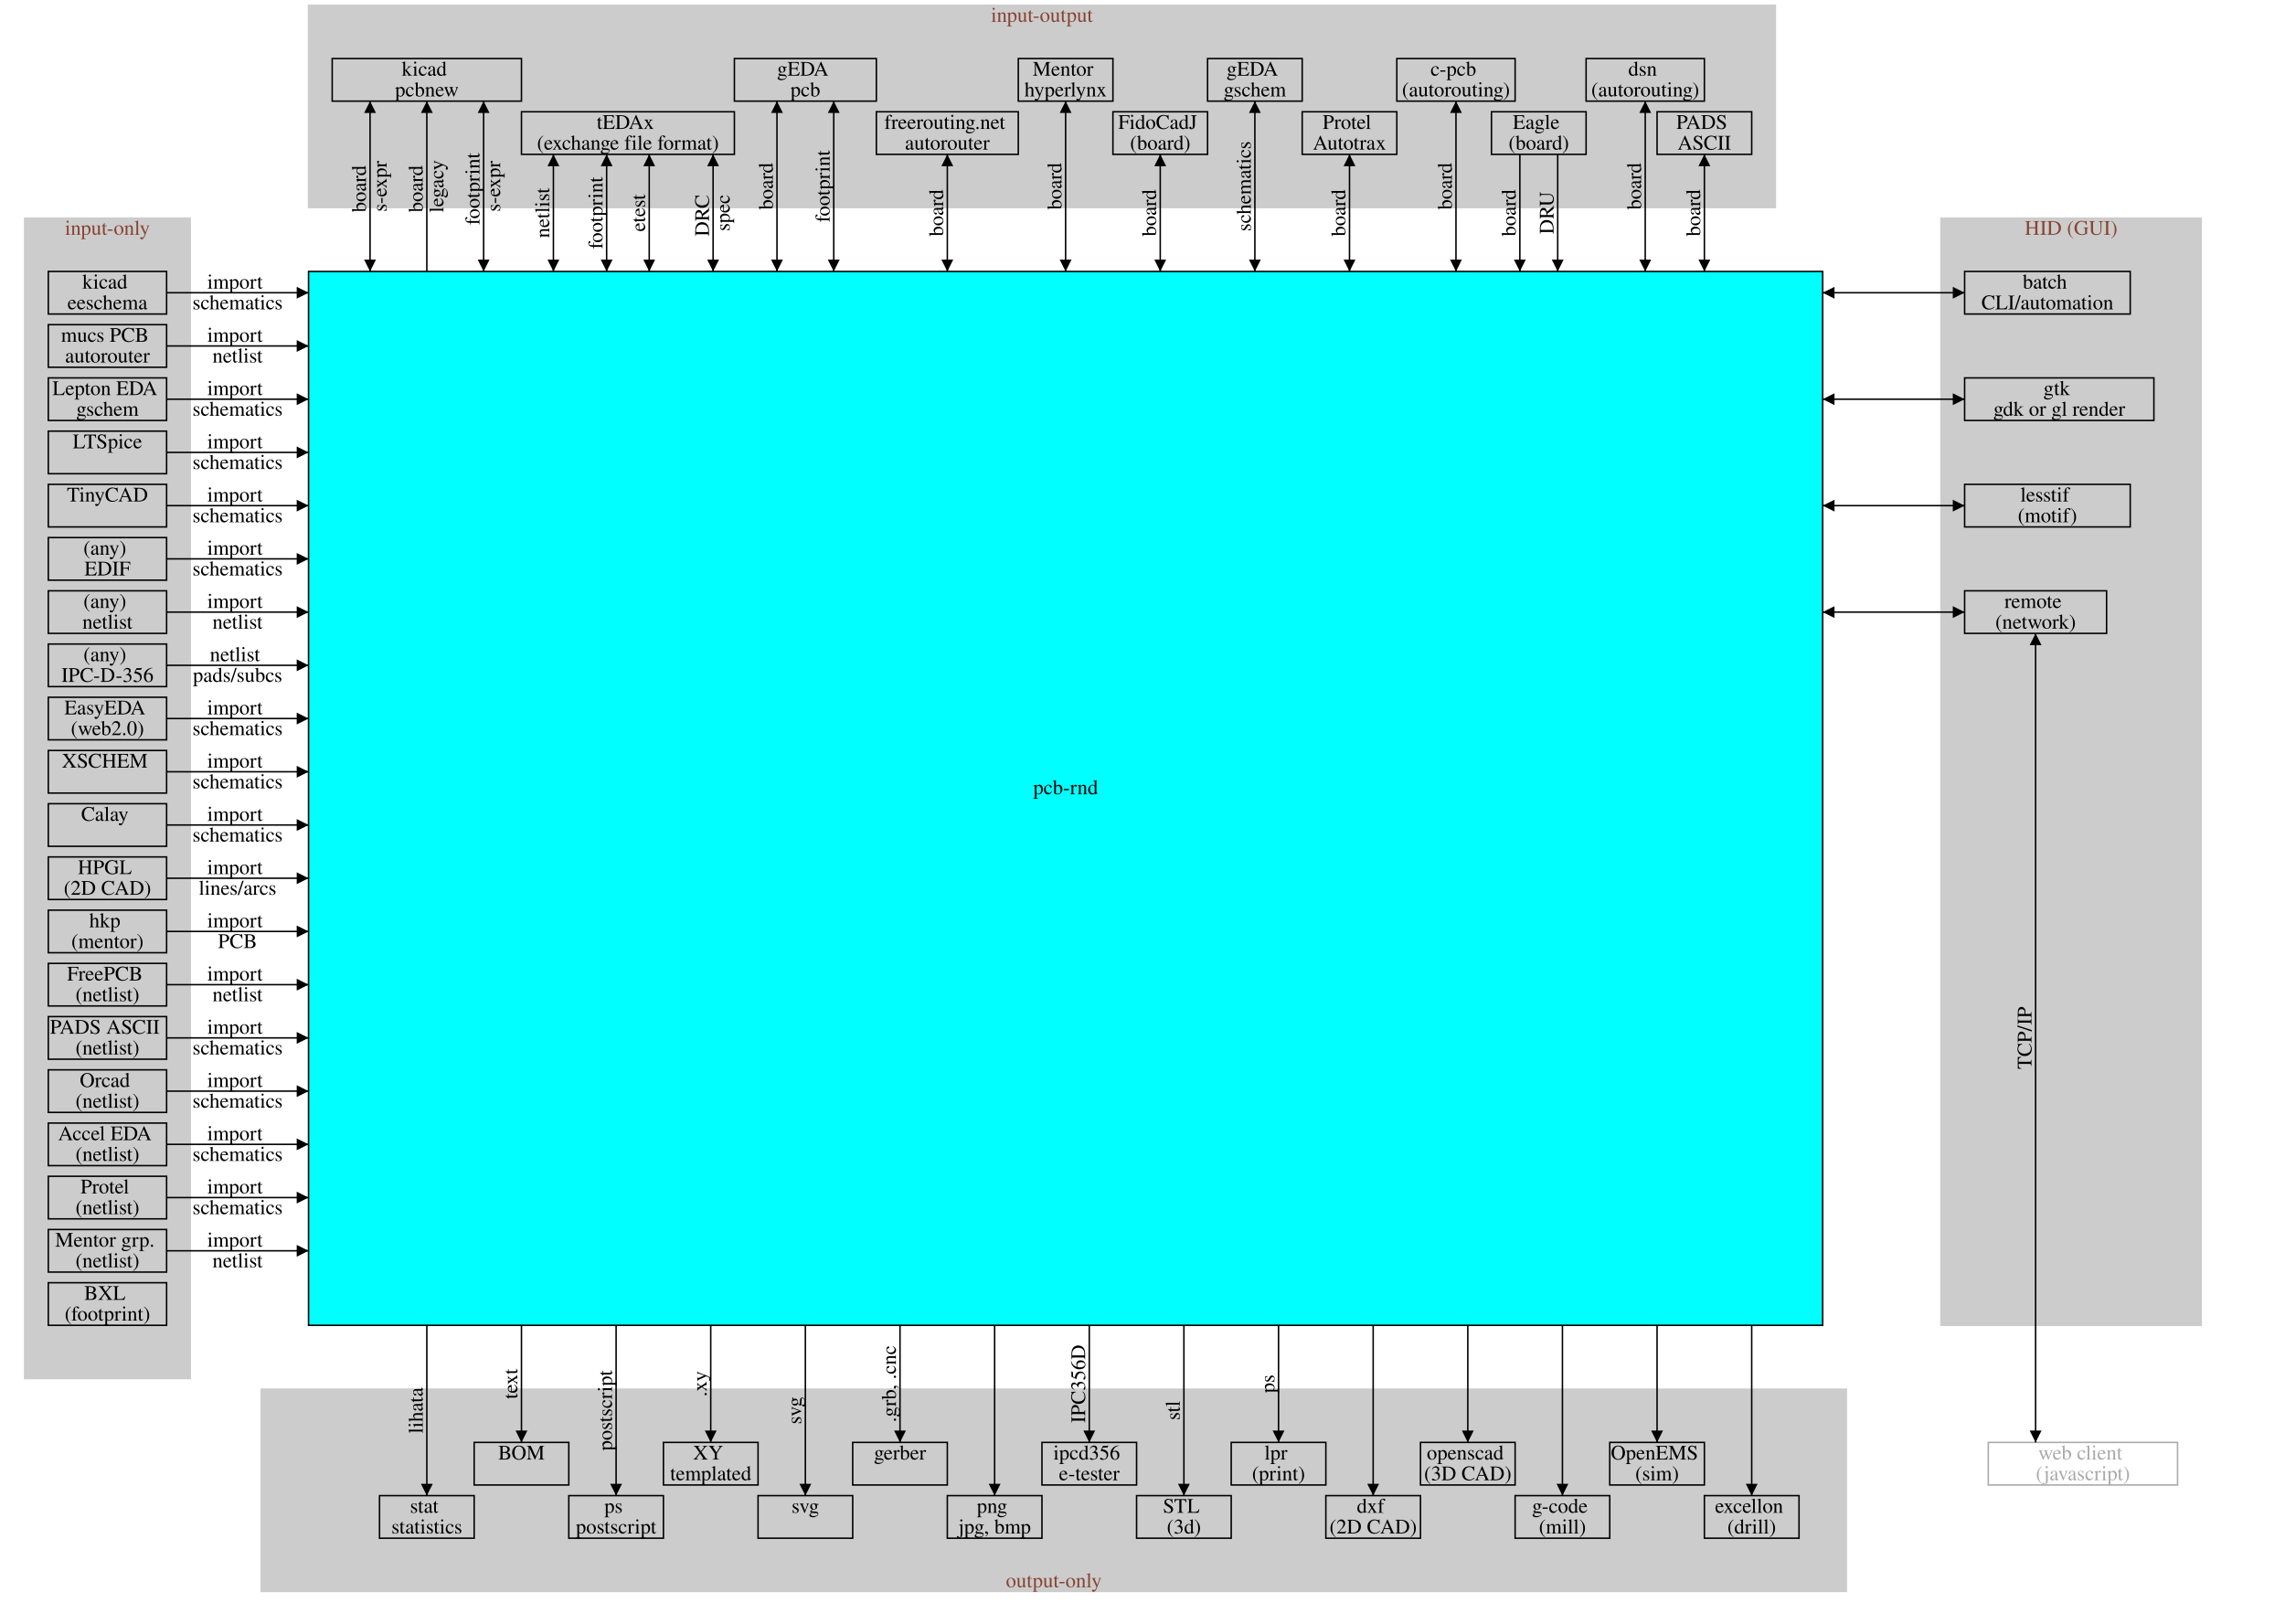
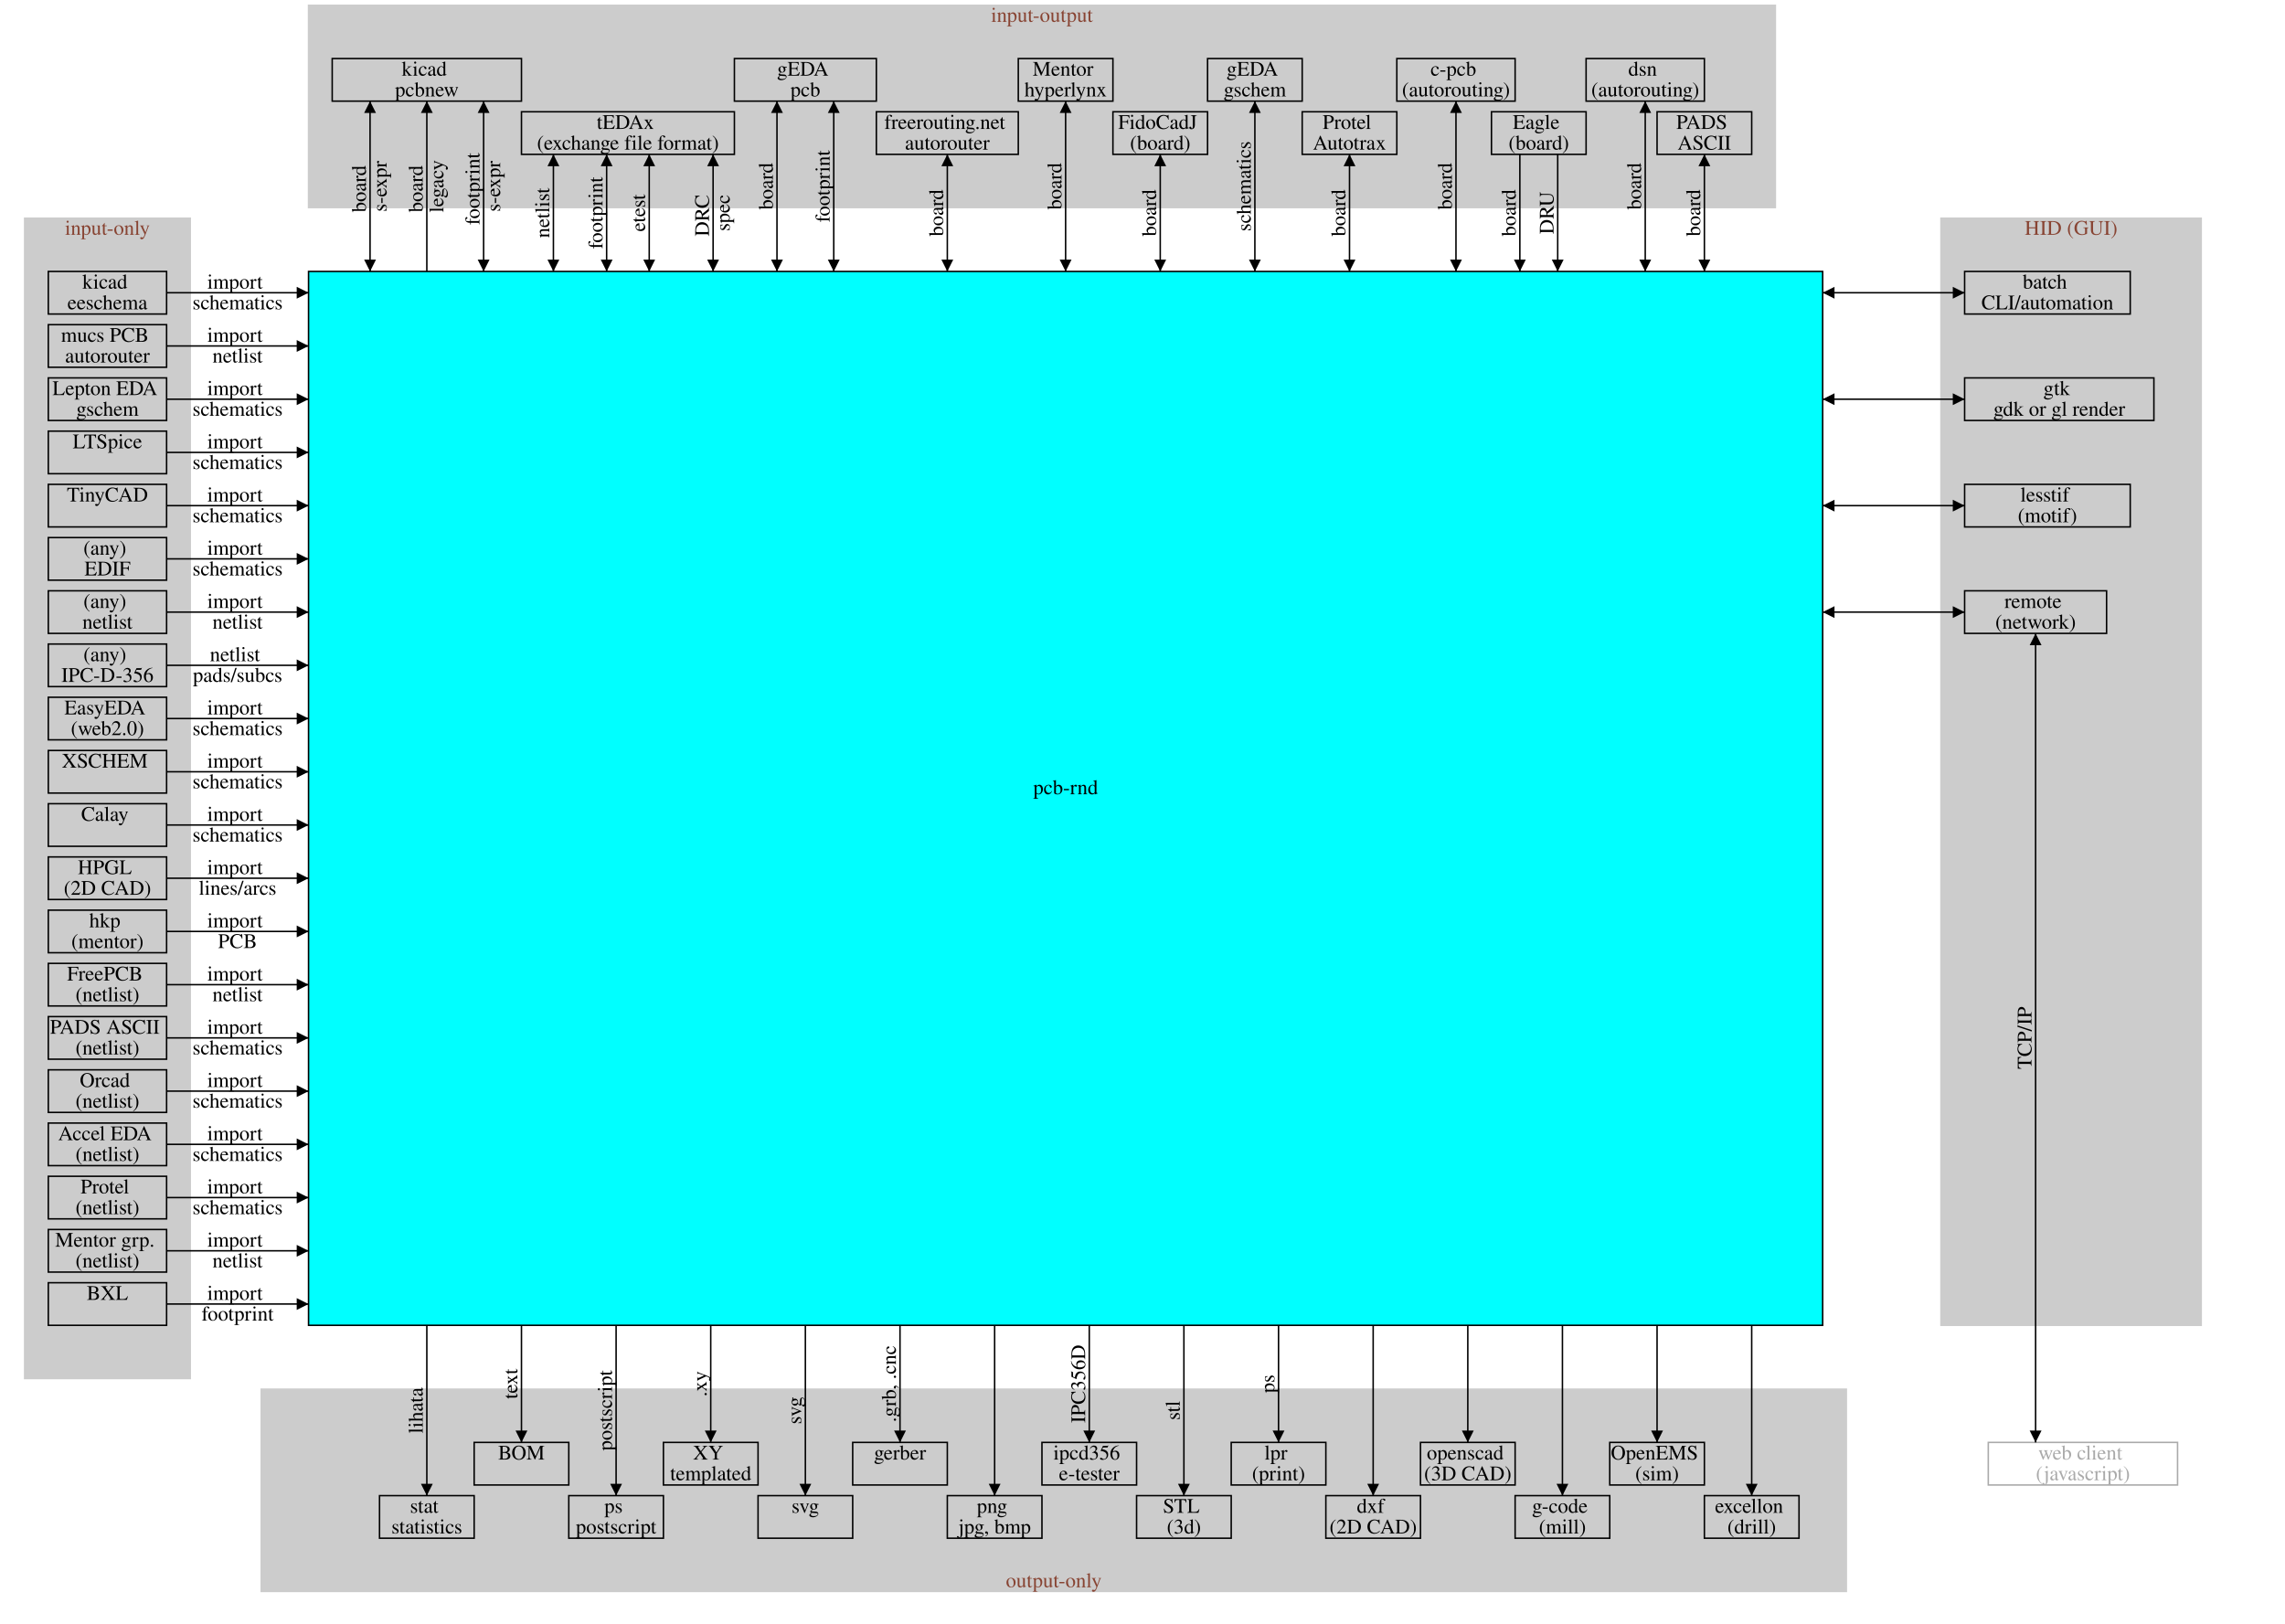
<svg xmlns="http://www.w3.org/2000/svg" width="1520pt" height="1080pt" viewBox="-8 -18 1528 1098">
  <g>
    <marker id="ahs" viewBox="0 0 60 60" refX="0" refY="30" markerUnits="strokeWidth" markerWidth="8" markerHeight="10" orient="auto">
      <path d="M 60 0 L 0 30 L 60 60 z" />
    </marker>
    <marker id="ahe" viewBox="-60 0 60 60" refX="0" refY="30" markerUnits="strokeWidth" markerWidth="8" markerHeight="10" orient="auto">
      <g transform="scale(-1 1)">
        <path d="M 60 0 L 0 30 L 60 60 z" />
      </g>
    </marker>
    <polygon fill="#00ffff" stroke="#000000" points="192,165.6 1216,165.6  1216,878.4 192,878.4" />
    <text fill="#000000" text-anchor="middle" x="704" y="522" font-family="Times,serif" font-size="14.00">
      <tspan dy="-0.2em">pcb-rnd</tspan>
    </text>
    <polygon fill="#cccccc" stroke="#cccccc" points="160,921.6 1232,921.6  1232,1058.4 160,1058.4" />
    <text fill="#884433" text-anchor="middle" x="696" y="1058.4" font-family="Times,serif" font-size="14.00">
      <tspan dy="-0.2em">output-only</tspan>
    </text>
    <polygon fill="#cccccc" stroke="#cccccc" points="192,-14.4 1184,-14.4  1184,122.4 192,122.4" />
    <text fill="#884433" text-anchor="middle" x="688" y="-14.4" font-family="Times,serif" font-size="14.00">
      <tspan dy="0.8em">input-output</tspan>
    </text>
    <polygon fill="#cccccc" stroke="#cccccc" points="1296,129.6 1472,129.6  1472,878.4 1296,878.4" />
    <text fill="#884433" text-anchor="middle" x="1384" y="129.6" font-family="Times,serif" font-size="14.00">
      <tspan dy="0.8em">HID (GUI)</tspan>
    </text>
    <polygon fill="#cccccc" stroke="#cccccc" points="0,129.6 112,129.6  112,914.4 0,914.4" />
    <text fill="#884433" text-anchor="middle" x="56" y="129.6" font-family="Times,serif" font-size="14.00">
      <tspan dy="0.8em">input-only</tspan>
    </text>
    <polygon fill="none" stroke="#000000" points="336,57.6 480,57.6  480,86.4 336,86.4" />
    <text fill="#000000" text-anchor="middle" x="408" y="72" font-family="Times,serif" font-size="14.00">
      <tspan dy="-0.2em">tEDAx</tspan>
      <tspan x="408" dy="1em">(exchange file format)</tspan>
    </text>
    <polygon fill="none" stroke="#000000" points="1312,237.6 1440,237.6  1440,266.4 1312,266.4" />
    <text fill="#000000" text-anchor="middle" x="1376" y="252" font-family="Times,serif" font-size="14.00">
      <tspan dy="-0.2em">gtk</tspan>
      <tspan x="1376" dy="1em">gdk or gl render</tspan>
    </text>
    <polygon fill="none" stroke="#000000" points="208,21.6 336,21.6  336,50.4 208,50.4" />
    <text fill="#000000" text-anchor="middle" x="272" y="36" font-family="Times,serif" font-size="14.00">
      <tspan dy="-0.2em">kicad</tspan>
      <tspan x="272" dy="1em">pcbnew</tspan>
    </text>
    <polygon fill="none" stroke="#aaaaaa" points="1328,957.6 1456,957.6  1456,986.4 1328,986.4" />
    <text fill="#aaaaaa" text-anchor="middle" x="1392" y="972" font-family="Times,serif" font-size="14.00">
      <tspan dy="-0.2em">web client</tspan>
      <tspan x="1392" dy="1em">(javascript)</tspan>
    </text>
    <polygon fill="none" stroke="#000000" points="1312,165.6 1424,165.6  1424,194.4 1312,194.4" />
    <text fill="#000000" text-anchor="middle" x="1368" y="180" font-family="Times,serif" font-size="14.00">
      <tspan dy="-0.2em">batch</tspan>
      <tspan x="1368" dy="1em">CLI/automation</tspan>
    </text>
    <polygon fill="none" stroke="#000000" points="1312,309.6 1424,309.6  1424,338.4 1312,338.4" />
    <text fill="#000000" text-anchor="middle" x="1368" y="324" font-family="Times,serif" font-size="14.00">
      <tspan dy="-0.2em">lesstif</tspan>
      <tspan x="1368" dy="1em">(motif)</tspan>
    </text>
    <polygon fill="none" stroke="#000000" points="1312,381.6 1408,381.6  1408,410.4 1312,410.4" />
    <text fill="#000000" text-anchor="middle" x="1360" y="396" font-family="Times,serif" font-size="14.00">
      <tspan dy="-0.2em">remote</tspan>
      <tspan x="1360" dy="1em">(network)</tspan>
    </text>
    <polygon fill="none" stroke="#000000" points="480,21.6 576,21.6  576,50.4 480,50.4" />
    <text fill="#000000" text-anchor="middle" x="528" y="36" font-family="Times,serif" font-size="14.00">
      <tspan dy="-0.2em">gEDA</tspan>
      <tspan x="528" dy="1em">pcb</tspan>
    </text>
    <polygon fill="none" stroke="#000000" points="576,57.6 672,57.6  672,86.4 576,86.4" />
    <text fill="#000000" text-anchor="middle" x="624" y="72" font-family="Times,serif" font-size="14.00">
      <tspan dy="-0.2em">freerouting.net</tspan>
      <tspan x="624" dy="1em">autorouter</tspan>
    </text>
    <polygon fill="none" stroke="#000000" points="16,309.6 96,309.6  96,338.4 16,338.4" />
    <text fill="#000000" text-anchor="middle" x="56" y="324" font-family="Times,serif" font-size="14.00">
      <tspan dy="-0.2em">TinyCAD</tspan>
    </text>
    <polygon fill="none" stroke="#000000" points="16,525.6 96,525.6  96,554.4 16,554.4" />
    <text fill="#000000" text-anchor="middle" x="56" y="540" font-family="Times,serif" font-size="14.00">
      <tspan dy="-0.2em">Calay</tspan>
      <tspan x="56" dy="1em" />
    </text>
    <polygon fill="none" stroke="#000000" points="16,201.6 96,201.6  96,230.4 16,230.4" />
    <text fill="#000000" text-anchor="middle" x="56" y="216" font-family="Times,serif" font-size="14.00">
      <tspan dy="-0.2em">mucs PCB</tspan>
      <tspan x="56" dy="1em">autorouter</tspan>
    </text>
    <polygon fill="none" stroke="#000000" points="16,489.6 96,489.6  96,518.4 16,518.4" />
    <text fill="#000000" text-anchor="middle" x="56" y="504" font-family="Times,serif" font-size="14.00">
      <tspan dy="-0.2em">XSCHEM</tspan>
      <tspan x="56" dy="1em" />
    </text>
    <polygon fill="none" stroke="#000000" points="16,417.6 96,417.6  96,446.4 16,446.4" />
    <text fill="#000000" text-anchor="middle" x="56" y="432" font-family="Times,serif" font-size="14.00">
      <tspan dy="-0.2em">(any)</tspan>
      <tspan x="56" dy="1em">IPC-D-356</tspan>
    </text>
    <polygon fill="none" stroke="#000000" points="16,345.6 96,345.6  96,374.4 16,374.4" />
    <text fill="#000000" text-anchor="middle" x="56" y="360" font-family="Times,serif" font-size="14.00">
      <tspan dy="-0.2em">(any)</tspan>
      <tspan x="56" dy="1em">EDIF</tspan>
    </text>
    <polygon fill="none" stroke="#000000" points="16,273.6 96,273.6  96,302.4 16,302.4" />
    <text fill="#000000" text-anchor="middle" x="56" y="288" font-family="Times,serif" font-size="14.00">
      <tspan dy="-0.2em">LTSpice</tspan>
    </text>
    <polygon fill="none" stroke="#000000" points="16,237.6 96,237.6  96,266.4 16,266.4" />
    <text fill="#000000" text-anchor="middle" x="56" y="252" font-family="Times,serif" font-size="14.00">
      <tspan dy="-0.2em">Lepton EDA</tspan>
      <tspan x="56" dy="1em">gschem</tspan>
    </text>
    <polygon fill="none" stroke="#000000" points="16,453.6 96,453.6  96,482.4 16,482.4" />
    <text fill="#000000" text-anchor="middle" x="56" y="468" font-family="Times,serif" font-size="14.00">
      <tspan dy="-0.2em">EasyEDA</tspan>
      <tspan x="56" dy="1em">(web2.0)</tspan>
    </text>
    <polygon fill="none" stroke="#000000" points="16,165.6 96,165.6  96,194.4 16,194.4" />
    <text fill="#000000" text-anchor="middle" x="56" y="180" font-family="Times,serif" font-size="14.00">
      <tspan dy="-0.2em">kicad</tspan>
      <tspan x="56" dy="1em">eeschema</tspan>
    </text>
    <polygon fill="none" stroke="#000000" points="16,381.6 96,381.6  96,410.4 16,410.4" />
    <text fill="#000000" text-anchor="middle" x="56" y="396" font-family="Times,serif" font-size="14.00">
      <tspan dy="-0.2em">(any)</tspan>
      <tspan x="56" dy="1em">netlist</tspan>
    </text>
    <polygon fill="none" stroke="#000000" points="1056,21.6 1136,21.6  1136,50.4 1056,50.4" />
    <text fill="#000000" text-anchor="middle" x="1096" y="36" font-family="Times,serif" font-size="14.00">
      <tspan dy="-0.2em">dsn</tspan>
      <tspan x="1096" dy="1em">(autorouting)</tspan>
    </text>
    <polygon fill="none" stroke="#000000" points="928,21.6 1008,21.6  1008,50.4 928,50.4" />
    <text fill="#000000" text-anchor="middle" x="968" y="36" font-family="Times,serif" font-size="14.00">
      <tspan dy="-0.2em">c-pcb</tspan>
      <tspan x="968" dy="1em">(autorouting)</tspan>
    </text>
    <polygon fill="none" stroke="#000000" points="16,561.6 96,561.6  96,590.4 16,590.4" />
    <text fill="#000000" text-anchor="middle" x="56" y="576" font-family="Times,serif" font-size="14.00">
      <tspan dy="-0.2em">HPGL</tspan>
      <tspan x="56" dy="1em">(2D CAD)</tspan>
    </text>
    <polygon fill="none" stroke="#000000" points="16,633.6 96,633.6  96,662.4 16,662.4" />
    <text fill="#000000" text-anchor="middle" x="56" y="648" font-family="Times,serif" font-size="14.00">
      <tspan dy="-0.2em">FreePCB</tspan>
      <tspan x="56" dy="1em">(netlist)</tspan>
    </text>
    <polygon fill="none" stroke="#000000" points="16,741.6 96,741.6  96,770.4 16,770.4" />
    <text fill="#000000" text-anchor="middle" x="56" y="756" font-family="Times,serif" font-size="14.00">
      <tspan dy="-0.2em">Accel EDA</tspan>
      <tspan x="56" dy="1em">(netlist)</tspan>
    </text>
    <polygon fill="none" stroke="#000000" points="16,597.6 96,597.6  96,626.4 16,626.4" />
    <text fill="#000000" text-anchor="middle" x="56" y="612" font-family="Times,serif" font-size="14.00">
      <tspan dy="-0.2em">hkp</tspan>
      <tspan x="56" dy="1em">(mentor)</tspan>
    </text>
    <polygon fill="none" stroke="#000000" points="16,777.6 96,777.6  96,806.4 16,806.4" />
    <text fill="#000000" text-anchor="middle" x="56" y="792" font-family="Times,serif" font-size="14.00">
      <tspan dy="-0.2em">Protel</tspan>
      <tspan x="56" dy="1em">(netlist)</tspan>
    </text>
    <polygon fill="none" stroke="#000000" points="16,813.6 96,813.6  96,842.4 16,842.4" />
    <text fill="#000000" text-anchor="middle" x="56" y="828" font-family="Times,serif" font-size="14.00">
      <tspan dy="-0.2em">Mentor grp.</tspan>
      <tspan x="56" dy="1em">(netlist)</tspan>
    </text>
    <polygon fill="none" stroke="#000000" points="16,705.6 96,705.6  96,734.4 16,734.4" />
    <text fill="#000000" text-anchor="middle" x="56" y="720" font-family="Times,serif" font-size="14.00">
      <tspan dy="-0.2em">Orcad</tspan>
      <tspan x="56" dy="1em">(netlist)</tspan>
    </text>
    <polygon fill="none" stroke="#000000" points="16,849.6 96,849.6  96,878.4 16,878.4" />
    <text fill="#000000" text-anchor="middle" x="56" y="864" font-family="Times,serif" font-size="14.00">
      <tspan dy="-0.2em">BXL</tspan>
-       <tspan x="56" dy="1em">(footprint)</tspan>
    </text>
    <polygon fill="none" stroke="#000000" points="16,669.6 96,669.6  96,698.4 16,698.4" />
    <text fill="#000000" text-anchor="middle" x="56" y="684" font-family="Times,serif" font-size="14.00">
      <tspan dy="-0.2em">PADS ASCII</tspan>
      <tspan x="56" dy="1em">(netlist)</tspan>
    </text>
    <polygon fill="none" stroke="#000000" points="800,21.6 864,21.6  864,50.4 800,50.4" />
    <text fill="#000000" text-anchor="middle" x="832" y="36" font-family="Times,serif" font-size="14.00">
      <tspan dy="-0.2em">gEDA</tspan>
      <tspan x="832" dy="1em">gschem</tspan>
    </text>
    <polygon fill="none" stroke="#000000" points="672,21.6 736,21.6  736,50.4 672,50.4" />
    <text fill="#000000" text-anchor="middle" x="704" y="36" font-family="Times,serif" font-size="14.00">
      <tspan dy="-0.2em">Mentor</tspan>
      <tspan x="704" dy="1em">hyperlynx</tspan>
    </text>
    <polygon fill="none" stroke="#000000" points="1104,57.6 1168,57.6  1168,86.4 1104,86.4" />
    <text fill="#000000" text-anchor="middle" x="1136" y="72" font-family="Times,serif" font-size="14.00">
      <tspan dy="-0.2em">PADS</tspan>
      <tspan x="1136" dy="1em">ASCII</tspan>
    </text>
    <polygon fill="none" stroke="#000000" points="992,57.6 1056,57.6  1056,86.4 992,86.4" />
    <text fill="#000000" text-anchor="middle" x="1024" y="72" font-family="Times,serif" font-size="14.00">
      <tspan dy="-0.2em">Eagle</tspan>
      <tspan x="1024" dy="1em">(board)</tspan>
    </text>
    <polygon fill="none" stroke="#000000" points="736,57.6 800,57.6  800,86.4 736,86.4" />
    <text fill="#000000" text-anchor="middle" x="768" y="72" font-family="Times,serif" font-size="14.00">
      <tspan dy="-0.2em">FidoCadJ</tspan>
      <tspan x="768" dy="1em">(board)</tspan>
    </text>
    <polygon fill="none" stroke="#000000" points="864,57.6 928,57.6  928,86.4 864,86.4" />
    <text fill="#000000" text-anchor="middle" x="896" y="72" font-family="Times,serif" font-size="14.00">
      <tspan dy="-0.2em">Protel</tspan>
      <tspan x="896" dy="1em">Autotrax</tspan>
    </text>
    <polygon fill="none" stroke="#000000" points="560,957.6 624,957.6  624,986.4 560,986.4" />
    <text fill="#000000" text-anchor="middle" x="592" y="972" font-family="Times,serif" font-size="14.00">
      <tspan dy="-0.2em">gerber</tspan>
    </text>
    <polygon fill="none" stroke="#000000" points="496,993.6 560,993.6  560,1022.4 496,1022.4" />
    <text fill="#000000" text-anchor="middle" x="528" y="1008" font-family="Times,serif" font-size="14.00">
      <tspan dy="-0.2em">svg</tspan>
    </text>
    <polygon fill="none" stroke="#000000" points="752,993.6 816,993.6  816,1022.4 752,1022.4" />
    <text fill="#000000" text-anchor="middle" x="784" y="1008" font-family="Times,serif" font-size="14.00">
      <tspan dy="-0.2em">STL</tspan>
      <tspan x="784" dy="1em">(3d)</tspan>
    </text>
    <polygon fill="none" stroke="#000000" points="880,993.6 944,993.6  944,1022.4 880,1022.4" />
    <text fill="#000000" text-anchor="middle" x="912" y="1008" font-family="Times,serif" font-size="14.00">
      <tspan dy="-0.2em">dxf</tspan>
      <tspan x="912" dy="1em">(2D CAD)</tspan>
    </text>
    <polygon fill="none" stroke="#000000" points="1136,993.6 1200,993.6  1200,1022.4 1136,1022.4" />
    <text fill="#000000" text-anchor="middle" x="1168" y="1008" font-family="Times,serif" font-size="14.00">
      <tspan dy="-0.2em">excellon</tspan>
      <tspan x="1168" dy="1em">(drill)</tspan>
    </text>
    <polygon fill="none" stroke="#000000" points="432,957.6 496,957.6  496,986.4 432,986.4" />
    <text fill="#000000" text-anchor="middle" x="464" y="972" font-family="Times,serif" font-size="14.00">
      <tspan dy="-0.2em">XY</tspan>
      <tspan x="464" dy="1em">templated</tspan>
    </text>
    <polygon fill="none" stroke="#000000" points="944,957.6 1008,957.6  1008,986.4 944,986.4" />
    <text fill="#000000" text-anchor="middle" x="976" y="972" font-family="Times,serif" font-size="14.00">
      <tspan dy="-0.2em">openscad</tspan>
      <tspan x="976" dy="1em">(3D CAD)</tspan>
    </text>
    <polygon fill="none" stroke="#000000" points="1072,957.6 1136,957.6  1136,986.4 1072,986.4" />
    <text fill="#000000" text-anchor="middle" x="1104" y="972" font-family="Times,serif" font-size="14.00">
      <tspan dy="-0.2em">OpenEMS</tspan>
      <tspan x="1104" dy="1em">(sim)</tspan>
    </text>
    <polygon fill="none" stroke="#000000" points="816,957.6 880,957.6  880,986.4 816,986.4" />
    <text fill="#000000" text-anchor="middle" x="848" y="972" font-family="Times,serif" font-size="14.00">
      <tspan dy="-0.2em">lpr</tspan>
      <tspan x="848" dy="1em">(print)</tspan>
    </text>
    <polygon fill="none" stroke="#000000" points="688,957.6 752,957.6  752,986.4 688,986.4" />
    <text fill="#000000" text-anchor="middle" x="720" y="972" font-family="Times,serif" font-size="14.00">
      <tspan dy="-0.2em">ipcd356</tspan>
      <tspan x="720" dy="1em">e-tester</tspan>
    </text>
    <polygon fill="none" stroke="#000000" points="624,993.6 688,993.6  688,1022.4 624,1022.4" />
    <text fill="#000000" text-anchor="middle" x="656" y="1008" font-family="Times,serif" font-size="14.00">
      <tspan dy="-0.2em">png</tspan>
      <tspan x="656" dy="1em">jpg, bmp</tspan>
    </text>
    <polygon fill="none" stroke="#000000" points="304,957.6 368,957.6  368,986.4 304,986.4" />
    <text fill="#000000" text-anchor="middle" x="336" y="972" font-family="Times,serif" font-size="14.00">
      <tspan dy="-0.2em">BOM</tspan>
    </text>
    <polygon fill="none" stroke="#000000" points="1008,993.6 1072,993.6  1072,1022.4 1008,1022.4" />
    <text fill="#000000" text-anchor="middle" x="1040" y="1008" font-family="Times,serif" font-size="14.00">
      <tspan dy="-0.2em">g-code</tspan>
      <tspan x="1040" dy="1em">(mill)</tspan>
    </text>
    <polygon fill="none" stroke="#000000" points="368,993.6 432,993.6  432,1022.4 368,1022.4" />
    <text fill="#000000" text-anchor="middle" x="400" y="1008" font-family="Times,serif" font-size="14.00">
      <tspan dy="-0.2em">ps</tspan>
      <tspan x="400" dy="1em">postscript</tspan>
    </text>
    <polygon fill="none" stroke="#000000" points="240,993.6 304,993.6  304,1022.4 240,1022.4" />
    <text fill="#000000" text-anchor="middle" x="272" y="1008" font-family="Times,serif" font-size="14.00">
      <tspan dy="-0.2em">stat</tspan>
      <tspan x="272" dy="1em">statistics</tspan>
    </text>
    <line marker-end="url(#ahe)" x1="96" y1="468" x2="192" y2="468" stroke="#000000" />
    <text fill="#000000" text-anchor="middle" x="144" y="468" font-family="Times,serif" font-size="14.00">
      <tspan dy="-0.2em">import</tspan>
      <tspan x="144" dy="1em">schematics</tspan>
    </text>
    <line marker-end="url(#ahe)" x1="96" y1="576" x2="192" y2="576" stroke="#000000" />
    <text fill="#000000" text-anchor="middle" x="144" y="576" font-family="Times,serif" font-size="14.00">
      <tspan dy="-0.2em">import</tspan>
      <tspan x="144" dy="1em">lines/arcs</tspan>
    </text>
    <line marker-end="url(#ahe)" x1="96" y1="504" x2="192" y2="504" stroke="#000000" />
    <text fill="#000000" text-anchor="middle" x="144" y="504" font-family="Times,serif" font-size="14.00">
      <tspan dy="-0.2em">import</tspan>
      <tspan x="144" dy="1em">schematics</tspan>
    </text>
    <line marker-end="url(#ahe)" x1="464" y1="878.4" x2="464" y2="957.6" stroke="#000000" />
    <g transform="rotate(-90 464 918)">
      <text fill="#000000" text-anchor="middle" x="464" y="918" font-family="Times,serif" font-size="14.00">
        <tspan dy="-0.2em">.xy</tspan>
      </text>
    </g>
    <line marker-end="url(#ahe)" x1="96" y1="684" x2="192" y2="684" stroke="#000000" />
    <text fill="#000000" text-anchor="middle" x="144" y="684" font-family="Times,serif" font-size="14.00">
      <tspan dy="-0.2em">import</tspan>
      <tspan x="144" dy="1em">schematics</tspan>
    </text>
    <line marker-end="url(#ahe)" x1="96" y1="612" x2="192" y2="612" stroke="#000000" />
    <text fill="#000000" text-anchor="middle" x="144" y="612" font-family="Times,serif" font-size="14.00">
      <tspan dy="-0.2em">import</tspan>
      <tspan x="144" dy="1em">PCB</tspan>
    </text>
-     <line marker-end="url(#ahe)" marker-start="url(#ahs)" x1="1216" y1="324" x2="1312" y2="324" stroke="#000000" />
    <line marker-end="url(#ahe)" x1="96" y1="540" x2="192" y2="540" stroke="#000000" />
    <text fill="#000000" text-anchor="middle" x="144" y="540" font-family="Times,serif" font-size="14.00">
      <tspan dy="-0.2em">import</tspan>
      <tspan x="144" dy="1em">schematics</tspan>
    </text>
    <line marker-end="url(#ahe)" x1="592" y1="878.4" x2="592" y2="957.6" stroke="#000000" />
    <g transform="rotate(-90 592 918)">
      <text fill="#000000" text-anchor="middle" x="592" y="918" font-family="Times,serif" font-size="14.00">
        <tspan dy="-0.2em">.grb, .cnc</tspan>
      </text>
    </g>
+     <line marker-end="url(#ahe)" marker-start="url(#ahs)" x1="1216" y1="252" x2="1312" y2="252" stroke="#000000" />
    <line marker-end="url(#ahe)" x1="336" y1="878.4" x2="336" y2="957.6" stroke="#000000" />
    <g transform="rotate(-90 336 918)">
      <text fill="#000000" text-anchor="middle" x="336" y="918" font-family="Times,serif" font-size="14.00">
        <tspan dy="-0.2em">text</tspan>
      </text>
    </g>
-     <line marker-end="url(#ahe)" marker-start="url(#ahs)" x1="1216" y1="396" x2="1312" y2="396" stroke="#000000" />
    <line marker-end="url(#ahe)" x1="96" y1="720" x2="192" y2="720" stroke="#000000" />
    <text fill="#000000" text-anchor="middle" x="144" y="720" font-family="Times,serif" font-size="14.00">
      <tspan dy="-0.2em">import</tspan>
      <tspan x="144" dy="1em">schematics</tspan>
    </text>
    <line marker-end="url(#ahe)" x1="96" y1="648" x2="192" y2="648" stroke="#000000" />
    <text fill="#000000" text-anchor="middle" x="144" y="648" font-family="Times,serif" font-size="14.00">
      <tspan dy="-0.2em">import</tspan>
      <tspan x="144" dy="1em">netlist</tspan>
    </text>
    <line marker-end="url(#ahe)" x1="784" y1="878.4" x2="784" y2="993.6" stroke="#000000" />
    <g transform="rotate(-90 784 936)">
      <text fill="#000000" text-anchor="middle" x="784" y="936" font-family="Times,serif" font-size="14.00">
        <tspan dy="-0.2em">stl</tspan>
      </text>
    </g>
+     <line marker-end="url(#ahe)" marker-start="url(#ahs)" x1="1216" y1="324" x2="1312" y2="324" stroke="#000000" />
    <line marker-end="url(#ahe)" x1="96" y1="180" x2="192" y2="180" stroke="#000000" />
    <text fill="#000000" text-anchor="middle" x="144" y="180" font-family="Times,serif" font-size="14.00">
      <tspan dy="-0.2em">import</tspan>
      <tspan x="144" dy="1em">schematics</tspan>
    </text>
-     <line marker-end="url(#ahe)" marker-start="url(#ahs)" x1="1360" y1="410.4" x2="1360" y2="957.6" stroke="#000000" />
-     <g transform="rotate(-90 1360 684)">
-       <text fill="#000000" text-anchor="middle" x="1360" y="684" font-family="Times,serif" font-size="14.00">
-         <tspan dy="-0.2em">TCP/IP</tspan>
-       </text>
-     </g>
    <line marker-end="url(#ahe)" x1="96" y1="828" x2="192" y2="828" stroke="#000000" />
    <text fill="#000000" text-anchor="middle" x="144" y="828" font-family="Times,serif" font-size="14.00">
      <tspan dy="-0.2em">import</tspan>
      <tspan x="144" dy="1em">netlist</tspan>
    </text>
    <line marker-end="url(#ahe)" x1="976" y1="878.4" x2="976" y2="957.6" stroke="#000000" />
+     <line marker-end="url(#ahe)" marker-start="url(#ahs)" x1="1216" y1="396" x2="1312" y2="396" stroke="#000000" />
    <line marker-end="url(#ahe)" x1="96" y1="756" x2="192" y2="756" stroke="#000000" />
    <text fill="#000000" text-anchor="middle" x="144" y="756" font-family="Times,serif" font-size="14.00">
      <tspan dy="-0.2em">import</tspan>
      <tspan x="144" dy="1em">schematics</tspan>
    </text>
    <line marker-end="url(#ahe)" x1="848" y1="878.4" x2="848" y2="957.6" stroke="#000000" />
    <g transform="rotate(-90 848 918)">
      <text fill="#000000" text-anchor="middle" x="848" y="918" font-family="Times,serif" font-size="14.00">
        <tspan dy="-0.2em">ps</tspan>
      </text>
    </g>
-     <line marker-end="url(#ahe)" marker-start="url(#ahs)" x1="832" y1="50.4" x2="832" y2="165.6" stroke="#000000" />
-     <g transform="rotate(-90 832 108)">
-       <text fill="#000000" text-anchor="middle" x="832" y="108" font-family="Times,serif" font-size="14.00">
-         <tspan dy="-0.2em">schematics</tspan>
+     <line marker-end="url(#ahe)" marker-start="url(#ahs)" x1="704" y1="50.4" x2="704" y2="165.6" stroke="#000000" />
+     <g transform="rotate(-90 704 108)">
+       <text fill="#000000" text-anchor="middle" x="704" y="108" font-family="Times,serif" font-size="14.00">
+         <tspan dy="-0.2em">board</tspan>
      </text>
    </g>
    <line marker-end="url(#ahe)" x1="1040" y1="878.4" x2="1040" y2="993.6" stroke="#000000" />
    <line marker-end="url(#ahe)" x1="720" y1="878.4" x2="720" y2="957.6" stroke="#000000" />
    <g transform="rotate(-90 720 918)">
      <text fill="#000000" text-anchor="middle" x="720" y="918" font-family="Times,serif" font-size="14.00">
        <tspan dy="-0.2em">IPC356D</tspan>
      </text>
    </g>
-     <line marker-end="url(#ahe)" marker-start="url(#ahs)" x1="233.6" y1="50.4" x2="233.6" y2="165.6" stroke="#000000" />
-     <g transform="rotate(-90 233.6 108)">
-       <text fill="#000000" text-anchor="middle" x="233.6" y="108" font-family="Times,serif" font-size="14.00">
-         <tspan dy="-0.2em">board</tspan>
-         <tspan x="233.6" dy="1em">s-expr</tspan>
+     <line marker-end="url(#ahe)" marker-start="url(#ahs)" x1="1360" y1="410.4" x2="1360" y2="957.6" stroke="#000000" />
+     <g transform="rotate(-90 1360 684)">
+       <text fill="#000000" text-anchor="middle" x="1360" y="684" font-family="Times,serif" font-size="14.00">
+         <tspan dy="-0.2em">TCP/IP</tspan>
+       </text>
+     </g>
+     <line marker-end="url(#ahe)" x1="96" y1="864" x2="192" y2="864" stroke="#000000" />
+     <text fill="#000000" text-anchor="middle" x="144" y="864" font-family="Times,serif" font-size="14.00">
+       <tspan dy="-0.2em">import</tspan>
+       <tspan x="144" dy="1em">footprint</tspan>
+     </text>
+     <line marker-end="url(#ahe)" marker-start="url(#ahs)" x1="547.2" y1="50.4" x2="547.2" y2="165.6" stroke="#000000" />
+     <g transform="rotate(-90 547.2 108)">
+       <text fill="#000000" text-anchor="middle" x="547.2" y="108" font-family="Times,serif" font-size="14.00">
+         <tspan dy="-0.2em">footprint</tspan>
      </text>
    </g>
    <line marker-end="url(#ahe)" x1="400" y1="878.4" x2="400" y2="993.6" stroke="#000000" />
    <g transform="rotate(-90 400 936)">
      <text fill="#000000" text-anchor="middle" x="400" y="936" font-family="Times,serif" font-size="14.00">
        <tspan dy="-0.2em">postscript</tspan>
      </text>
    </g>
    <line marker-end="url(#ahe)" x1="96" y1="792" x2="192" y2="792" stroke="#000000" />
    <text fill="#000000" text-anchor="middle" x="144" y="792" font-family="Times,serif" font-size="14.00">
      <tspan dy="-0.2em">import</tspan>
      <tspan x="144" dy="1em">schematics</tspan>
    </text>
    <line marker-end="url(#ahe)" x1="1104" y1="878.4" x2="1104" y2="957.6" stroke="#000000" />
-     <line marker-end="url(#ahe)" marker-start="url(#ahs)" x1="508.8" y1="50.4" x2="508.8" y2="165.6" stroke="#000000" />
-     <g transform="rotate(-90 508.8 108)">
-       <text fill="#000000" text-anchor="middle" x="508.8" y="108" font-family="Times,serif" font-size="14.00">
-         <tspan dy="-0.2em">board</tspan>
+     <line marker-end="url(#ahe)" marker-start="url(#ahs)" x1="832" y1="50.4" x2="832" y2="165.6" stroke="#000000" />
+     <g transform="rotate(-90 832 108)">
+       <text fill="#000000" text-anchor="middle" x="832" y="108" font-family="Times,serif" font-size="14.00">
+         <tspan dy="-0.2em">schematics</tspan>
      </text>
    </g>
    <line marker-end="url(#ahe)" x1="912" y1="878.4" x2="912" y2="993.6" stroke="#000000" />
-     <line marker-end="url(#ahe)" marker-start="url(#ahs)" x1="704" y1="50.4" x2="704" y2="165.6" stroke="#000000" />
-     <g transform="rotate(-90 704 108)">
-       <text fill="#000000" text-anchor="middle" x="704" y="108" font-family="Times,serif" font-size="14.00">
-         <tspan dy="-0.2em">board</tspan>
-       </text>
-     </g>
    <line marker-end="url(#ahe)" x1="1168" y1="878.4" x2="1168" y2="993.6" stroke="#000000" />
-     <line marker-start="url(#ahs)" x1="272" y1="50.4" x2="272" y2="165.6" stroke="#000000" />
-     <g transform="rotate(-90 272 108)">
-       <text fill="#000000" text-anchor="middle" x="272" y="108" font-family="Times,serif" font-size="14.00">
-         <tspan dy="-0.2em">board</tspan>
-         <tspan x="272" dy="1em">legacy</tspan>
+     <line marker-end="url(#ahe)" marker-start="url(#ahs)" x1="233.6" y1="50.4" x2="233.6" y2="165.6" stroke="#000000" />
+     <g transform="rotate(-90 233.6 108)">
+       <text fill="#000000" text-anchor="middle" x="233.6" y="108" font-family="Times,serif" font-size="14.00">
+         <tspan dy="-0.2em">board</tspan>
+         <tspan x="233.6" dy="1em">s-expr</tspan>
      </text>
    </g>
    <line marker-end="url(#ahe)" x1="96" y1="216" x2="192" y2="216" stroke="#000000" />
    <text fill="#000000" text-anchor="middle" x="144" y="216" font-family="Times,serif" font-size="14.00">
      <tspan dy="-0.2em">import</tspan>
      <tspan x="144" dy="1em">netlist</tspan>
    </text>
    <line marker-end="url(#ahe)" x1="528" y1="878.4" x2="528" y2="993.6" stroke="#000000" />
    <g transform="rotate(-90 528 936)">
      <text fill="#000000" text-anchor="middle" x="528" y="936" font-family="Times,serif" font-size="14.00">
        <tspan dy="-0.2em">svg</tspan>
      </text>
    </g>
-     <line marker-end="url(#ahe)" marker-start="url(#ahs)" x1="547.2" y1="50.4" x2="547.2" y2="165.6" stroke="#000000" />
-     <g transform="rotate(-90 547.2 108)">
-       <text fill="#000000" text-anchor="middle" x="547.2" y="108" font-family="Times,serif" font-size="14.00">
-         <tspan dy="-0.2em">footprint</tspan>
+     <line marker-end="url(#ahe)" marker-start="url(#ahs)" x1="508.8" y1="50.4" x2="508.8" y2="165.6" stroke="#000000" />
+     <g transform="rotate(-90 508.8 108)">
+       <text fill="#000000" text-anchor="middle" x="508.8" y="108" font-family="Times,serif" font-size="14.00">
+         <tspan dy="-0.2em">board</tspan>
      </text>
    </g>
    <line marker-end="url(#ahe)" x1="272" y1="878.4" x2="272" y2="993.6" stroke="#000000" />
    <g transform="rotate(-90 272 936)">
      <text fill="#000000" text-anchor="middle" x="272" y="936" font-family="Times,serif" font-size="14.00">
        <tspan dy="-0.2em">lihata</tspan>
      </text>
    </g>
+     <line marker-end="url(#ahe)" marker-start="url(#ahs)" x1="357.6" y1="86.4" x2="357.6" y2="165.6" stroke="#000000" />
+     <g transform="rotate(-90 357.6 126)">
+       <text fill="#000000" text-anchor="middle" x="357.6" y="126" font-family="Times,serif" font-size="14.00">
+         <tspan dy="-0.2em">netlist</tspan>
+       </text>
+     </g>
+     <line marker-end="url(#ahe)" x1="96" y1="324" x2="192" y2="324" stroke="#000000" />
+     <text fill="#000000" text-anchor="middle" x="144" y="324" font-family="Times,serif" font-size="14.00">
+       <tspan dy="-0.2em">import</tspan>
+       <tspan x="144" dy="1em">schematics</tspan>
+     </text>
+     <line marker-start="url(#ahs)" x1="272" y1="50.4" x2="272" y2="165.6" stroke="#000000" />
+     <g transform="rotate(-90 272 108)">
+       <text fill="#000000" text-anchor="middle" x="272" y="108" font-family="Times,serif" font-size="14.00">
+         <tspan dy="-0.2em">board</tspan>
+         <tspan x="272" dy="1em">legacy</tspan>
+       </text>
+     </g>
+     <line marker-end="url(#ahe)" x1="96" y1="252" x2="192" y2="252" stroke="#000000" />
+     <text fill="#000000" text-anchor="middle" x="144" y="252" font-family="Times,serif" font-size="14.00">
+       <tspan dy="-0.2em">import</tspan>
+       <tspan x="144" dy="1em">schematics</tspan>
+     </text>
+     <line marker-end="url(#ahe)" x1="656" y1="878.4" x2="656" y2="993.6" stroke="#000000" />
+     <line marker-end="url(#ahe)" marker-start="url(#ahs)" x1="465.6" y1="86.4" x2="465.6" y2="165.6" stroke="#000000" />
+     <g transform="rotate(-90 465.6 126)">
+       <text fill="#000000" text-anchor="middle" x="465.6" y="126" font-family="Times,serif" font-size="14.00">
+         <tspan dy="-0.2em">DRC</tspan>
+         <tspan x="465.6" dy="1em">spec</tspan>
+       </text>
+     </g>
    <line marker-end="url(#ahe)" marker-start="url(#ahs)" x1="393.6" y1="86.4" x2="393.6" y2="165.6" stroke="#000000" />
    <g transform="rotate(-90 393.6 126)">
      <text fill="#000000" text-anchor="middle" x="393.6" y="126" font-family="Times,serif" font-size="14.00">
        <tspan dy="-0.2em">footprint</tspan>
      </text>
    </g>
-     <line marker-end="url(#ahe)" x1="96" y1="324" x2="192" y2="324" stroke="#000000" />
-     <text fill="#000000" text-anchor="middle" x="144" y="324" font-family="Times,serif" font-size="14.00">
+     <line marker-end="url(#ahe)" x1="96" y1="360" x2="192" y2="360" stroke="#000000" />
+     <text fill="#000000" text-anchor="middle" x="144" y="360" font-family="Times,serif" font-size="14.00">
      <tspan dy="-0.2em">import</tspan>
      <tspan x="144" dy="1em">schematics</tspan>
    </text>
    <line marker-end="url(#ahe)" marker-start="url(#ahs)" x1="310.4" y1="50.4" x2="310.4" y2="165.6" stroke="#000000" />
    <g transform="rotate(-90 310.4 108)">
      <text fill="#000000" text-anchor="middle" x="310.4" y="108" font-family="Times,serif" font-size="14.00">
        <tspan dy="-0.2em">footprint</tspan>
        <tspan x="310.4" dy="1em">s-expr</tspan>
      </text>
    </g>
-     <line marker-end="url(#ahe)" x1="96" y1="252" x2="192" y2="252" stroke="#000000" />
-     <text fill="#000000" text-anchor="middle" x="144" y="252" font-family="Times,serif" font-size="14.00">
-       <tspan dy="-0.2em">import</tspan>
-       <tspan x="144" dy="1em">schematics</tspan>
-     </text>
-     <line marker-end="url(#ahe)" x1="656" y1="878.4" x2="656" y2="993.6" stroke="#000000" />
+     <line marker-end="url(#ahe)" x1="96" y1="288" x2="192" y2="288" stroke="#000000" />
+     <text fill="#000000" text-anchor="middle" x="144" y="288" font-family="Times,serif" font-size="14.00">
+       <tspan dy="-0.2em">import</tspan>
+       <tspan x="144" dy="1em">schematics</tspan>
+     </text>
+     <line marker-end="url(#ahe)" marker-start="url(#ahs)" x1="896" y1="86.4" x2="896" y2="165.6" stroke="#000000" />
+     <g transform="rotate(-90 896 126)">
+       <text fill="#000000" text-anchor="middle" x="896" y="126" font-family="Times,serif" font-size="14.00">
+         <tspan dy="-0.2em">board</tspan>
+       </text>
+     </g>
    <line marker-end="url(#ahe)" marker-start="url(#ahs)" x1="624" y1="86.4" x2="624" y2="165.6" stroke="#000000" />
    <g transform="rotate(-90 624 126)">
      <text fill="#000000" text-anchor="middle" x="624" y="126" font-family="Times,serif" font-size="14.00">
        <tspan dy="-0.2em">board</tspan>
      </text>
    </g>
    <line marker-end="url(#ahe)" marker-start="url(#ahs)" x1="422.4" y1="86.4" x2="422.4" y2="165.6" stroke="#000000" />
    <g transform="rotate(-90 422.4 126)">
      <text fill="#000000" text-anchor="middle" x="422.4" y="126" font-family="Times,serif" font-size="14.00">
        <tspan dy="-0.2em">etest</tspan>
      </text>
    </g>
-     <line marker-end="url(#ahe)" x1="96" y1="360" x2="192" y2="360" stroke="#000000" />
-     <text fill="#000000" text-anchor="middle" x="144" y="360" font-family="Times,serif" font-size="14.00">
-       <tspan dy="-0.2em">import</tspan>
-       <tspan x="144" dy="1em">schematics</tspan>
-     </text>
-     <line marker-end="url(#ahe)" marker-start="url(#ahs)" x1="357.6" y1="86.4" x2="357.6" y2="165.6" stroke="#000000" />
-     <g transform="rotate(-90 357.6 126)">
-       <text fill="#000000" text-anchor="middle" x="357.6" y="126" font-family="Times,serif" font-size="14.00">
-         <tspan dy="-0.2em">netlist</tspan>
-       </text>
-     </g>
-     <line marker-end="url(#ahe)" x1="96" y1="288" x2="192" y2="288" stroke="#000000" />
-     <text fill="#000000" text-anchor="middle" x="144" y="288" font-family="Times,serif" font-size="14.00">
-       <tspan dy="-0.2em">import</tspan>
-       <tspan x="144" dy="1em">schematics</tspan>
-     </text>
+     <line marker-end="url(#ahe)" x1="96" y1="396" x2="192" y2="396" stroke="#000000" />
+     <text fill="#000000" text-anchor="middle" x="144" y="396" font-family="Times,serif" font-size="14.00">
+       <tspan dy="-0.2em">import</tspan>
+       <tspan x="144" dy="1em">netlist</tspan>
+     </text>
+     <line marker-end="url(#ahe)" marker-start="url(#ahs)" x1="968" y1="50.4" x2="968" y2="165.6" stroke="#000000" />
+     <g transform="rotate(-90 968 108)">
+       <text fill="#000000" text-anchor="middle" x="968" y="108" font-family="Times,serif" font-size="14.00">
+         <tspan dy="-0.2em">board</tspan>
+       </text>
+     </g>
    <line marker-end="url(#ahe)" x1="1011.2" y1="86.4" x2="1011.2" y2="165.6" stroke="#000000" />
    <g transform="rotate(-90 1011.2 126)">
      <text fill="#000000" text-anchor="middle" x="1011.2" y="126" font-family="Times,serif" font-size="14.00">
        <tspan dy="-0.2em">board</tspan>
      </text>
    </g>
    <line marker-end="url(#ahe)" marker-start="url(#ahs)" x1="768" y1="86.4" x2="768" y2="165.6" stroke="#000000" />
    <g transform="rotate(-90 768 126)">
      <text fill="#000000" text-anchor="middle" x="768" y="126" font-family="Times,serif" font-size="14.00">
        <tspan dy="-0.2em">board</tspan>
      </text>
    </g>
-     <line marker-end="url(#ahe)" marker-start="url(#ahs)" x1="465.6" y1="86.4" x2="465.6" y2="165.6" stroke="#000000" />
-     <g transform="rotate(-90 465.6 126)">
-       <text fill="#000000" text-anchor="middle" x="465.6" y="126" font-family="Times,serif" font-size="14.00">
-         <tspan dy="-0.2em">DRC</tspan>
-         <tspan x="465.6" dy="1em">spec</tspan>
-       </text>
-     </g>
-     <line marker-end="url(#ahe)" x1="96" y1="396" x2="192" y2="396" stroke="#000000" />
-     <text fill="#000000" text-anchor="middle" x="144" y="396" font-family="Times,serif" font-size="14.00">
-       <tspan dy="-0.2em">import</tspan>
-       <tspan x="144" dy="1em">netlist</tspan>
+     <line marker-end="url(#ahe)" x1="96" y1="432" x2="192" y2="432" stroke="#000000" />
+     <text fill="#000000" text-anchor="middle" x="144" y="432" font-family="Times,serif" font-size="14.00">
+       <tspan dy="-0.2em">netlist</tspan>
+       <tspan x="144" dy="1em">pads/subcs</tspan>
    </text>
    <line marker-end="url(#ahe)" marker-start="url(#ahs)" x1="1096" y1="50.4" x2="1096" y2="165.6" stroke="#000000" />
    <g transform="rotate(-90 1096 108)">
      <text fill="#000000" text-anchor="middle" x="1096" y="108" font-family="Times,serif" font-size="14.00">
        <tspan dy="-0.2em">board</tspan>
      </text>
    </g>
    <line marker-end="url(#ahe)" x1="1036.8" y1="86.4" x2="1036.8" y2="165.6" stroke="#000000" />
    <g transform="rotate(-90 1036.8 126)">
      <text fill="#000000" text-anchor="middle" x="1036.8" y="126" font-family="Times,serif" font-size="14.00">
        <tspan dy="-0.2em">DRU</tspan>
      </text>
    </g>
-     <line marker-end="url(#ahe)" marker-start="url(#ahs)" x1="896" y1="86.4" x2="896" y2="165.6" stroke="#000000" />
-     <g transform="rotate(-90 896 126)">
-       <text fill="#000000" text-anchor="middle" x="896" y="126" font-family="Times,serif" font-size="14.00">
-         <tspan dy="-0.2em">board</tspan>
-       </text>
-     </g>
-     <line marker-end="url(#ahe)" x1="96" y1="432" x2="192" y2="432" stroke="#000000" />
-     <text fill="#000000" text-anchor="middle" x="144" y="432" font-family="Times,serif" font-size="14.00">
-       <tspan dy="-0.2em">netlist</tspan>
-       <tspan x="144" dy="1em">pads/subcs</tspan>
-     </text>
    <line marker-end="url(#ahe)" marker-start="url(#ahs)" x1="1136" y1="86.4" x2="1136" y2="165.6" stroke="#000000" />
    <g transform="rotate(-90 1136 126)">
      <text fill="#000000" text-anchor="middle" x="1136" y="126" font-family="Times,serif" font-size="14.00">
        <tspan dy="-0.2em">board</tspan>
      </text>
    </g>
-     <line marker-end="url(#ahe)" marker-start="url(#ahs)" x1="968" y1="50.4" x2="968" y2="165.6" stroke="#000000" />
-     <g transform="rotate(-90 968 108)">
-       <text fill="#000000" text-anchor="middle" x="968" y="108" font-family="Times,serif" font-size="14.00">
-         <tspan dy="-0.2em">board</tspan>
-       </text>
-     </g>
    <line marker-end="url(#ahe)" marker-start="url(#ahs)" x1="1216" y1="180" x2="1312" y2="180" stroke="#000000" />
-     <line marker-end="url(#ahe)" marker-start="url(#ahs)" x1="1216" y1="252" x2="1312" y2="252" stroke="#000000" />
  </g>
</svg>
